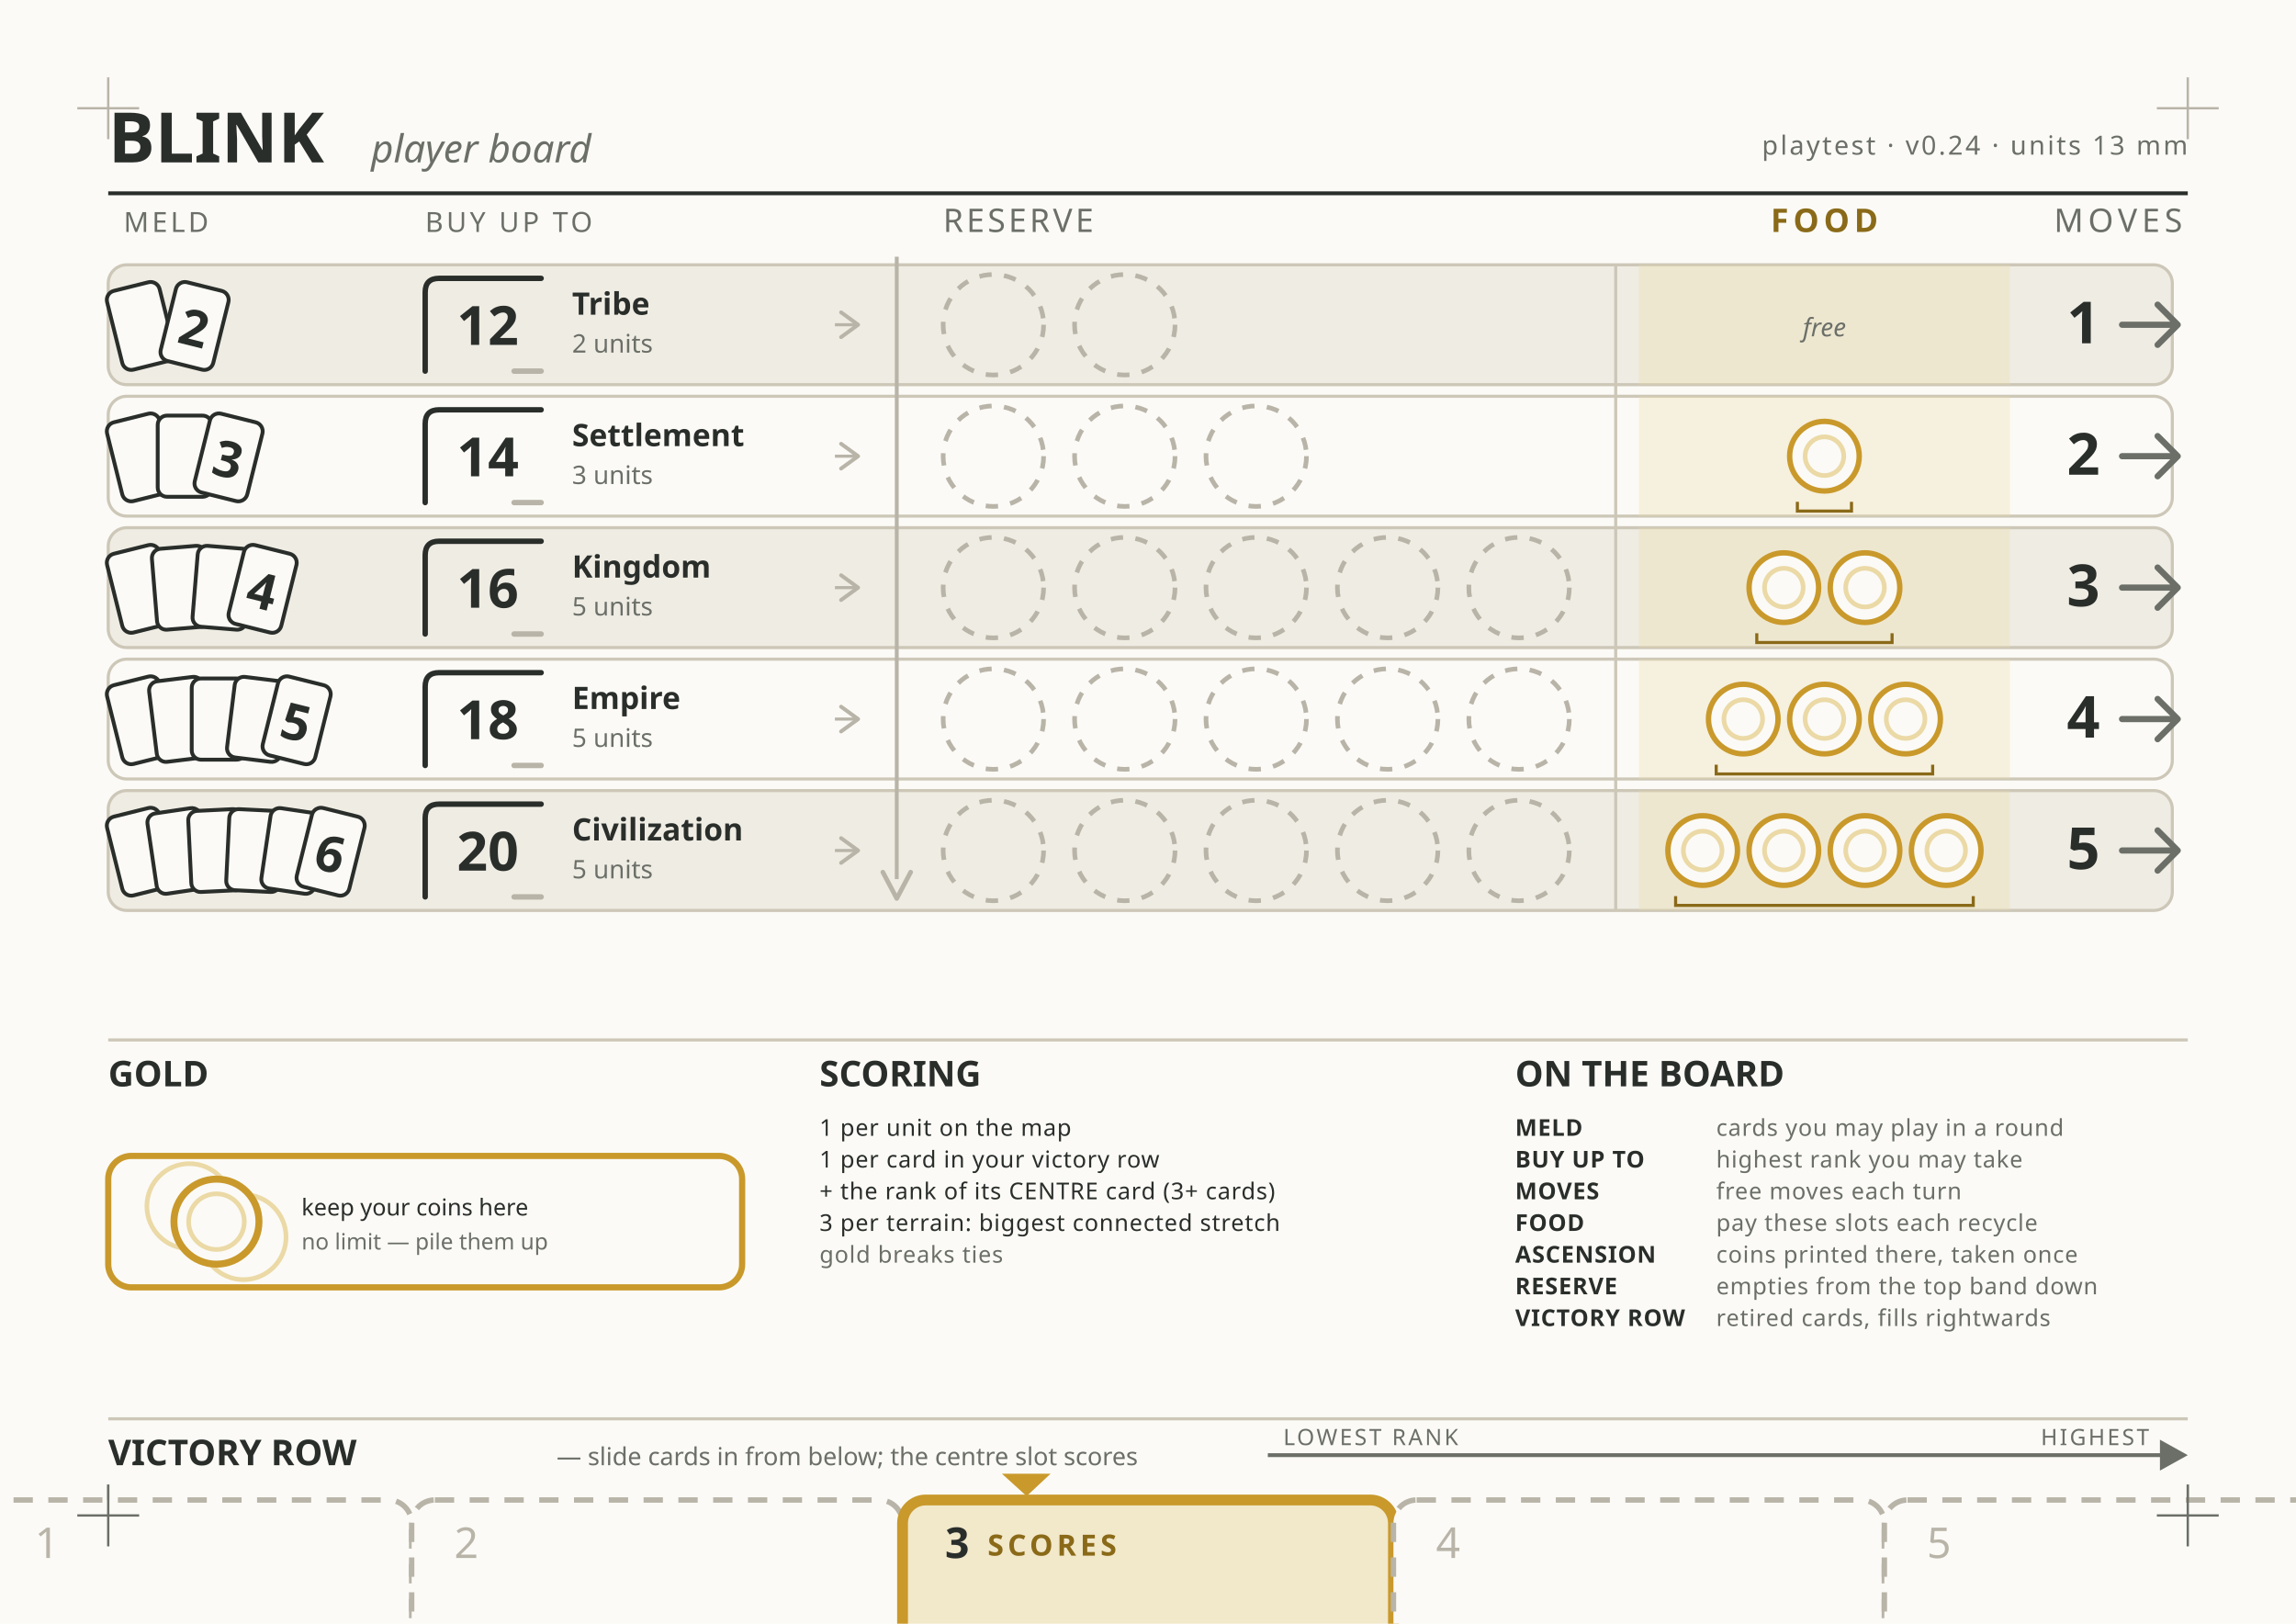
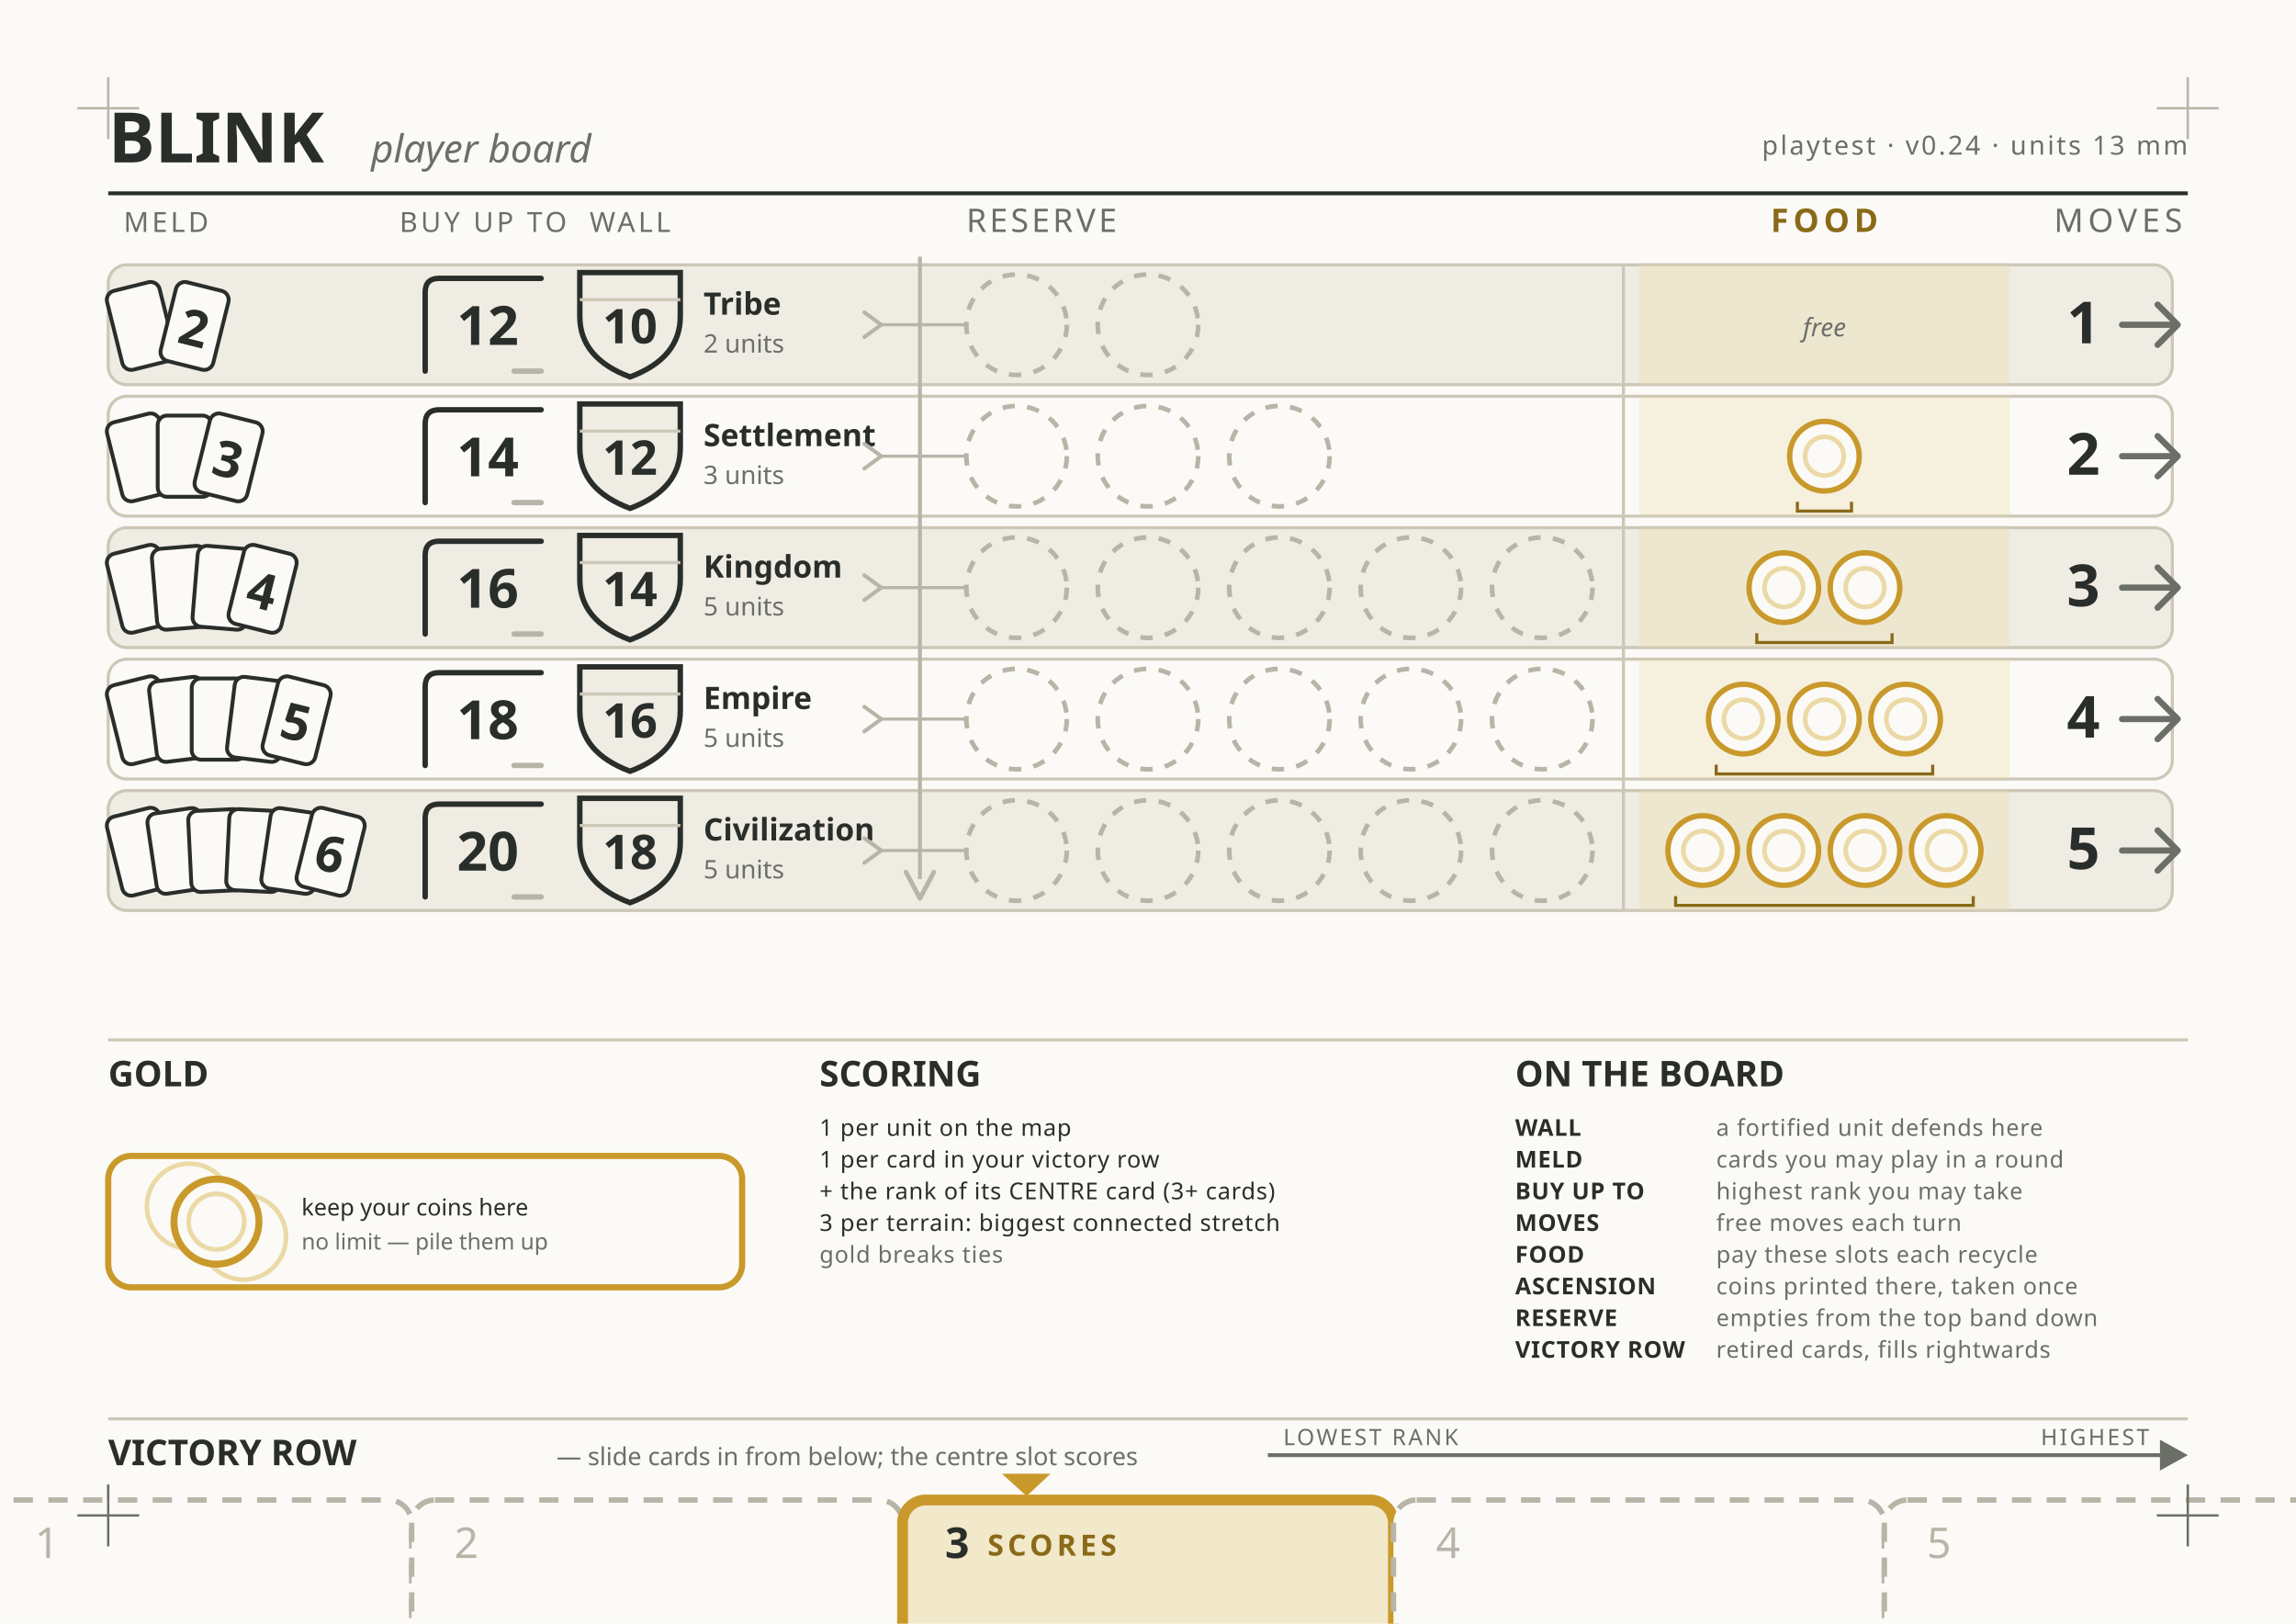
<svg xmlns="http://www.w3.org/2000/svg" width="297.0mm" height="210.0mm" viewBox="0 0 297.0 210.0">
  <rect x="0" y="0" width="297.0" height="210.0" fill="#FBFAF6" />
  <path d="M10.0 14.0 h8 M14.0 10.0 v8" stroke="#B9B4A8" stroke-width="0.3" />
  <path d="M279.0 14.0 h8 M283.0 10.0 v8" stroke="#B9B4A8" stroke-width="0.3" />
  <path d="M10.0 196.0 h8 M14.0 192.0 v8" stroke="#B9B4A8" stroke-width="0.3" />
  <path d="M279.0 196.0 h8 M283.0 192.0 v8" stroke="#B9B4A8" stroke-width="0.3" />
  <text x="14.00" y="21.00" font-family="IBM Plex Sans" font-size="9" fill="#2A2E2B" text-anchor="start" font-weight="600" letter-spacing="0" style="">BLINK</text>
  <text x="48.00" y="21.00" font-family="IBM Plex Sans" font-size="5" fill="#6B6F68" text-anchor="start" font-weight="400" letter-spacing="0" style="font-style:italic">player board</text>
  <text x="283.00" y="20.00" font-family="IBM Plex Mono" font-size="3.4" fill="#6B6F68" text-anchor="end" font-weight="400" letter-spacing="0.3" style="">playtest · v0.24 · units 13 mm</text>
  <line x1="14.0" y1="25.0" x2="283.0" y2="25.0" stroke="#2A2E2B" stroke-width="0.5" />
  <text x="16.00" y="30.00" font-family="IBM Plex Mono" font-size="3.6" fill="#6B6F68" text-anchor="start" font-weight="400" letter-spacing="0.4" style="">MELD</text>
-   <text x="55.00" y="30.00" font-family="IBM Plex Mono" font-size="3.6" fill="#6B6F68" text-anchor="start" font-weight="400" letter-spacing="0.4" style="">BUY UP TO</text>
-   <text x="122.00" y="30.00" font-family="IBM Plex Mono" font-size="4.2" fill="#6B6F68" text-anchor="start" font-weight="400" letter-spacing="0.4" style="">RESERVE</text>
+   <text x="62.50" y="30.00" font-family="IBM Plex Mono" font-size="3.6" fill="#6B6F68" text-anchor="middle" font-weight="400" letter-spacing="0.4" style="">BUY UP TO</text>
+   <text x="81.50" y="30.00" font-family="IBM Plex Mono" font-size="3.6" fill="#6B6F68" text-anchor="middle" font-weight="400" letter-spacing="0.4" style="">WALL</text>
+   <text x="125.00" y="30.00" font-family="IBM Plex Mono" font-size="4.2" fill="#6B6F68" text-anchor="start" font-weight="400" letter-spacing="0.4" style="">RESERVE</text>
  <text x="236.00" y="30.00" font-family="IBM Plex Mono" font-size="4.2" fill="#8A6A18" text-anchor="middle" font-weight="600" letter-spacing="0.6" style="">FOOD</text>
  <text x="274.00" y="30.00" font-family="IBM Plex Mono" font-size="4.2" fill="#6B6F68" text-anchor="middle" font-weight="400" letter-spacing="0.6" style="">MOVES</text>
  <rect x="14.0" y="34.25" width="267.0" height="15.5" rx="2.4" fill="#EFECE3" stroke="#CDC7B8" stroke-width="0.4" />
  <rect x="212.0" y="34.25" width="48.0" height="15.5" fill="#EBD9A6" fill-opacity="0.3" />
  <g transform="rotate(-14.0 19.50 47.25)">
    <rect x="16.00" y="36.75" width="7.0" height="10.5" rx="1.2" fill="#FBFAF6" stroke="#2A2E2B" stroke-width="0.5" />
  </g>
  <g transform="rotate(14.0 23.90 47.25)">
    <rect x="20.40" y="36.75" width="7.0" height="10.5" rx="1.2" fill="#FBFAF6" stroke="#2A2E2B" stroke-width="0.5" />
    <text x="23.90" y="44.60" font-family="IBM Plex Sans" font-size="6.5" fill="#2A2E2B" text-anchor="middle" font-weight="700" letter-spacing="0" style="">2</text>
  </g>
  <path d="M55.00 48.00 L55.00 37.80 Q55.00 36.00 56.80 36.00 L70.00 36.00" fill="none" stroke="#2A2E2B" stroke-width="0.7" stroke-linecap="round" />
  <path d="M70.00 48.00 l-3.5 0" fill="none" stroke="#B9B4A8" stroke-width="0.7" stroke-linecap="round" />
  <text x="63.10" y="44.60" font-family="IBM Plex Sans" font-size="7.0" fill="#2A2E2B" text-anchor="middle" font-weight="700" letter-spacing="0" style="">12</text>
-   <text x="74.00" y="40.70" font-family="IBM Plex Sans" font-size="4.0" fill="#2A2E2B" text-anchor="start" font-weight="600" letter-spacing="0" style="">Tribe</text>
-   <text x="74.00" y="45.60" font-family="IBM Plex Mono" font-size="3.3" fill="#6B6F68" text-anchor="start" font-weight="400" letter-spacing="0" style="">2 units</text>
-   <path d="M108.0 42.0 L111.0 42.0" fill="none" stroke="#B9B4A8" stroke-width="0.4" />
-   <path d="M108.8 40.4 l2.2 1.6 l-2.2 1.6" fill="none" stroke="#B9B4A8" stroke-width="0.5" stroke-linecap="round" stroke-linejoin="round" />
-   <circle cx="128.50" cy="42.00" r="6.50" fill="none" stroke="#B9B4A8" stroke-width="0.6" stroke-dasharray="1.6 1.6" />
-   <circle cx="145.50" cy="42.00" r="6.50" fill="none" stroke="#B9B4A8" stroke-width="0.6" stroke-dasharray="1.6 1.6" />
+   <path d="M75.00 35.25 h13.00 v5.67 q0 5.40 -6.50 7.83 q-6.50 -2.43 -6.50 -7.83 Z" fill="#EFECE3" stroke="#2A2E2B" stroke-width="0.7" />
+   <path d="M75.00 38.76 h13.00" stroke="#CDC7B8" stroke-width="0.4" fill="none" />
+   <text x="81.50" y="44.40" font-family="IBM Plex Sans" font-size="6.2" fill="#2A2E2B" text-anchor="middle" font-weight="600" letter-spacing="0" style="">10</text>
+   <text x="91.00" y="40.70" font-family="IBM Plex Sans" font-size="4.0" fill="#2A2E2B" text-anchor="start" font-weight="600" letter-spacing="0" style="">Tribe</text>
+   <text x="91.00" y="45.60" font-family="IBM Plex Mono" font-size="3.3" fill="#6B6F68" text-anchor="start" font-weight="400" letter-spacing="0" style="">2 units</text>
+   <path d="M125.0 42.0 L114.0 42.0" fill="none" stroke="#B9B4A8" stroke-width="0.4" />
+   <path d="M111.8 40.4 l2.2 1.6 l-2.2 1.6" fill="none" stroke="#B9B4A8" stroke-width="0.5" stroke-linecap="round" stroke-linejoin="round" />
+   <circle cx="131.50" cy="42.00" r="6.50" fill="none" stroke="#B9B4A8" stroke-width="0.6" stroke-dasharray="1.6 1.6" />
+   <circle cx="148.50" cy="42.00" r="6.50" fill="none" stroke="#B9B4A8" stroke-width="0.6" stroke-dasharray="1.6 1.6" />
  <text x="236.00" y="43.50" font-family="IBM Plex Mono" font-size="3.3" fill="#6B6F68" text-anchor="middle" font-weight="400" letter-spacing="0" style="font-style:italic">free</text>
  <text x="269.50" y="44.40" font-family="IBM Plex Sans" font-size="7.5" fill="#2A2E2B" text-anchor="middle" font-weight="600" letter-spacing="0" style="">1</text>
  <path d="M274.5 42.0 l7 0 M279.1 39.4 l2.6 2.6 l-2.6 2.6" fill="none" stroke="#6B6F68" stroke-width="0.8" stroke-linecap="round" stroke-linejoin="round" />
  <rect x="14.0" y="51.25" width="267.0" height="15.5" rx="2.4" fill="#FBFAF6" stroke="#CDC7B8" stroke-width="0.4" />
  <rect x="212.0" y="51.25" width="48.0" height="15.5" fill="#EBD9A6" fill-opacity="0.3" />
  <g transform="rotate(-14.0 19.50 64.25)">
    <rect x="16.00" y="53.75" width="7.0" height="10.5" rx="1.2" fill="#FBFAF6" stroke="#2A2E2B" stroke-width="0.5" />
  </g>
  <g transform="rotate(0.0 23.90 64.25)">
    <rect x="20.40" y="53.75" width="7.0" height="10.5" rx="1.2" fill="#FBFAF6" stroke="#2A2E2B" stroke-width="0.5" />
  </g>
  <g transform="rotate(14.0 28.30 64.25)">
    <rect x="24.80" y="53.75" width="7.0" height="10.5" rx="1.2" fill="#FBFAF6" stroke="#2A2E2B" stroke-width="0.5" />
    <text x="28.30" y="61.60" font-family="IBM Plex Sans" font-size="6.5" fill="#2A2E2B" text-anchor="middle" font-weight="700" letter-spacing="0" style="">3</text>
  </g>
  <path d="M55.00 65.00 L55.00 54.80 Q55.00 53.00 56.80 53.00 L70.00 53.00" fill="none" stroke="#2A2E2B" stroke-width="0.7" stroke-linecap="round" />
  <path d="M70.00 65.00 l-3.5 0" fill="none" stroke="#B9B4A8" stroke-width="0.7" stroke-linecap="round" />
  <text x="63.10" y="61.60" font-family="IBM Plex Sans" font-size="7.0" fill="#2A2E2B" text-anchor="middle" font-weight="700" letter-spacing="0" style="">14</text>
-   <text x="74.00" y="57.70" font-family="IBM Plex Sans" font-size="4.0" fill="#2A2E2B" text-anchor="start" font-weight="600" letter-spacing="0" style="">Settlement</text>
-   <text x="74.00" y="62.60" font-family="IBM Plex Mono" font-size="3.3" fill="#6B6F68" text-anchor="start" font-weight="400" letter-spacing="0" style="">3 units</text>
-   <path d="M108.0 59.0 L111.0 59.0" fill="none" stroke="#B9B4A8" stroke-width="0.4" />
-   <path d="M108.8 57.4 l2.2 1.6 l-2.2 1.6" fill="none" stroke="#B9B4A8" stroke-width="0.5" stroke-linecap="round" stroke-linejoin="round" />
-   <circle cx="128.50" cy="59.00" r="6.50" fill="none" stroke="#B9B4A8" stroke-width="0.6" stroke-dasharray="1.6 1.6" />
-   <circle cx="145.50" cy="59.00" r="6.50" fill="none" stroke="#B9B4A8" stroke-width="0.6" stroke-dasharray="1.6 1.6" />
-   <circle cx="162.50" cy="59.00" r="6.50" fill="none" stroke="#B9B4A8" stroke-width="0.6" stroke-dasharray="1.6 1.6" />
+   <path d="M75.00 52.25 h13.00 v5.67 q0 5.40 -6.50 7.83 q-6.50 -2.43 -6.50 -7.83 Z" fill="#EFECE3" stroke="#2A2E2B" stroke-width="0.7" />
+   <path d="M75.00 55.76 h13.00" stroke="#CDC7B8" stroke-width="0.4" fill="none" />
+   <text x="81.50" y="61.40" font-family="IBM Plex Sans" font-size="6.2" fill="#2A2E2B" text-anchor="middle" font-weight="600" letter-spacing="0" style="">12</text>
+   <text x="91.00" y="57.70" font-family="IBM Plex Sans" font-size="4.0" fill="#2A2E2B" text-anchor="start" font-weight="600" letter-spacing="0" style="">Settlement</text>
+   <text x="91.00" y="62.60" font-family="IBM Plex Mono" font-size="3.3" fill="#6B6F68" text-anchor="start" font-weight="400" letter-spacing="0" style="">3 units</text>
+   <path d="M125.0 59.0 L114.0 59.0" fill="none" stroke="#B9B4A8" stroke-width="0.4" />
+   <path d="M111.8 57.4 l2.2 1.6 l-2.2 1.6" fill="none" stroke="#B9B4A8" stroke-width="0.5" stroke-linecap="round" stroke-linejoin="round" />
+   <circle cx="131.50" cy="59.00" r="6.50" fill="none" stroke="#B9B4A8" stroke-width="0.6" stroke-dasharray="1.6 1.6" />
+   <circle cx="148.50" cy="59.00" r="6.50" fill="none" stroke="#B9B4A8" stroke-width="0.6" stroke-dasharray="1.6 1.6" />
+   <circle cx="165.50" cy="59.00" r="6.50" fill="none" stroke="#B9B4A8" stroke-width="0.6" stroke-dasharray="1.6 1.6" />
  <circle cx="236.00" cy="59.00" r="4.50" fill="#FBFAF6" stroke="#C9992B" stroke-width="0.7" />
  <circle cx="236.00" cy="59.00" r="2.50" fill="none" stroke="#EBD9A6" stroke-width="0.6" />
  <path d="M232.50 64.90 l0 1.2 L239.50 66.10 l0 -1.2" fill="none" stroke="#8A6A18" stroke-width="0.4" />
  <text x="269.50" y="61.40" font-family="IBM Plex Sans" font-size="7.5" fill="#2A2E2B" text-anchor="middle" font-weight="600" letter-spacing="0" style="">2</text>
  <path d="M274.5 59.0 l7 0 M279.1 56.4 l2.6 2.6 l-2.6 2.6" fill="none" stroke="#6B6F68" stroke-width="0.8" stroke-linecap="round" stroke-linejoin="round" />
  <rect x="14.0" y="68.25" width="267.0" height="15.5" rx="2.4" fill="#EFECE3" stroke="#CDC7B8" stroke-width="0.4" />
  <rect x="212.0" y="68.25" width="48.0" height="15.5" fill="#EBD9A6" fill-opacity="0.3" />
  <g transform="rotate(-14.0 19.50 81.25)">
    <rect x="16.00" y="70.75" width="7.0" height="10.5" rx="1.2" fill="#FBFAF6" stroke="#2A2E2B" stroke-width="0.5" />
  </g>
  <g transform="rotate(-4.7 23.90 81.25)">
    <rect x="20.40" y="70.75" width="7.0" height="10.5" rx="1.2" fill="#FBFAF6" stroke="#2A2E2B" stroke-width="0.5" />
  </g>
  <g transform="rotate(4.7 28.30 81.25)">
    <rect x="24.80" y="70.75" width="7.0" height="10.5" rx="1.2" fill="#FBFAF6" stroke="#2A2E2B" stroke-width="0.5" />
  </g>
  <g transform="rotate(14.0 32.70 81.25)">
    <rect x="29.20" y="70.75" width="7.0" height="10.5" rx="1.2" fill="#FBFAF6" stroke="#2A2E2B" stroke-width="0.5" />
    <text x="32.70" y="78.60" font-family="IBM Plex Sans" font-size="6.5" fill="#2A2E2B" text-anchor="middle" font-weight="700" letter-spacing="0" style="">4</text>
  </g>
  <path d="M55.00 82.00 L55.00 71.80 Q55.00 70.00 56.80 70.00 L70.00 70.00" fill="none" stroke="#2A2E2B" stroke-width="0.7" stroke-linecap="round" />
  <path d="M70.00 82.00 l-3.5 0" fill="none" stroke="#B9B4A8" stroke-width="0.7" stroke-linecap="round" />
  <text x="63.10" y="78.60" font-family="IBM Plex Sans" font-size="7.0" fill="#2A2E2B" text-anchor="middle" font-weight="700" letter-spacing="0" style="">16</text>
-   <text x="74.00" y="74.70" font-family="IBM Plex Sans" font-size="4.0" fill="#2A2E2B" text-anchor="start" font-weight="600" letter-spacing="0" style="">Kingdom</text>
-   <text x="74.00" y="79.60" font-family="IBM Plex Mono" font-size="3.3" fill="#6B6F68" text-anchor="start" font-weight="400" letter-spacing="0" style="">5 units</text>
-   <path d="M108.0 76.0 L111.0 76.0" fill="none" stroke="#B9B4A8" stroke-width="0.4" />
-   <path d="M108.8 74.4 l2.2 1.6 l-2.2 1.6" fill="none" stroke="#B9B4A8" stroke-width="0.5" stroke-linecap="round" stroke-linejoin="round" />
-   <circle cx="128.50" cy="76.00" r="6.50" fill="none" stroke="#B9B4A8" stroke-width="0.6" stroke-dasharray="1.6 1.6" />
-   <circle cx="145.50" cy="76.00" r="6.50" fill="none" stroke="#B9B4A8" stroke-width="0.6" stroke-dasharray="1.6 1.6" />
-   <circle cx="162.50" cy="76.00" r="6.50" fill="none" stroke="#B9B4A8" stroke-width="0.6" stroke-dasharray="1.6 1.6" />
-   <circle cx="179.50" cy="76.00" r="6.50" fill="none" stroke="#B9B4A8" stroke-width="0.6" stroke-dasharray="1.6 1.6" />
-   <circle cx="196.50" cy="76.00" r="6.50" fill="none" stroke="#B9B4A8" stroke-width="0.6" stroke-dasharray="1.6 1.6" />
+   <path d="M75.00 69.25 h13.00 v5.67 q0 5.40 -6.50 7.83 q-6.50 -2.43 -6.50 -7.83 Z" fill="#EFECE3" stroke="#2A2E2B" stroke-width="0.7" />
+   <path d="M75.00 72.76 h13.00" stroke="#CDC7B8" stroke-width="0.4" fill="none" />
+   <text x="81.50" y="78.40" font-family="IBM Plex Sans" font-size="6.2" fill="#2A2E2B" text-anchor="middle" font-weight="600" letter-spacing="0" style="">14</text>
+   <text x="91.00" y="74.70" font-family="IBM Plex Sans" font-size="4.0" fill="#2A2E2B" text-anchor="start" font-weight="600" letter-spacing="0" style="">Kingdom</text>
+   <text x="91.00" y="79.60" font-family="IBM Plex Mono" font-size="3.3" fill="#6B6F68" text-anchor="start" font-weight="400" letter-spacing="0" style="">5 units</text>
+   <path d="M125.0 76.0 L114.0 76.0" fill="none" stroke="#B9B4A8" stroke-width="0.4" />
+   <path d="M111.8 74.4 l2.2 1.6 l-2.2 1.6" fill="none" stroke="#B9B4A8" stroke-width="0.5" stroke-linecap="round" stroke-linejoin="round" />
+   <circle cx="131.50" cy="76.00" r="6.50" fill="none" stroke="#B9B4A8" stroke-width="0.6" stroke-dasharray="1.6 1.6" />
+   <circle cx="148.50" cy="76.00" r="6.50" fill="none" stroke="#B9B4A8" stroke-width="0.6" stroke-dasharray="1.6 1.6" />
+   <circle cx="165.50" cy="76.00" r="6.50" fill="none" stroke="#B9B4A8" stroke-width="0.6" stroke-dasharray="1.6 1.6" />
+   <circle cx="182.50" cy="76.00" r="6.50" fill="none" stroke="#B9B4A8" stroke-width="0.6" stroke-dasharray="1.6 1.6" />
+   <circle cx="199.50" cy="76.00" r="6.50" fill="none" stroke="#B9B4A8" stroke-width="0.6" stroke-dasharray="1.6 1.6" />
  <circle cx="230.75" cy="76.00" r="4.50" fill="#FBFAF6" stroke="#C9992B" stroke-width="0.7" />
  <circle cx="230.75" cy="76.00" r="2.50" fill="none" stroke="#EBD9A6" stroke-width="0.6" />
  <circle cx="241.25" cy="76.00" r="4.50" fill="#FBFAF6" stroke="#C9992B" stroke-width="0.7" />
  <circle cx="241.25" cy="76.00" r="2.50" fill="none" stroke="#EBD9A6" stroke-width="0.6" />
  <path d="M227.25 81.90 l0 1.2 L244.75 83.10 l0 -1.2" fill="none" stroke="#8A6A18" stroke-width="0.4" />
  <text x="269.50" y="78.40" font-family="IBM Plex Sans" font-size="7.5" fill="#2A2E2B" text-anchor="middle" font-weight="600" letter-spacing="0" style="">3</text>
  <path d="M274.5 76.0 l7 0 M279.1 73.4 l2.6 2.6 l-2.6 2.6" fill="none" stroke="#6B6F68" stroke-width="0.8" stroke-linecap="round" stroke-linejoin="round" />
  <rect x="14.0" y="85.25" width="267.0" height="15.5" rx="2.4" fill="#FBFAF6" stroke="#CDC7B8" stroke-width="0.4" />
  <rect x="212.0" y="85.25" width="48.0" height="15.5" fill="#EBD9A6" fill-opacity="0.3" />
  <g transform="rotate(-14.0 19.50 98.25)">
    <rect x="16.00" y="87.75" width="7.0" height="10.5" rx="1.2" fill="#FBFAF6" stroke="#2A2E2B" stroke-width="0.5" />
  </g>
  <g transform="rotate(-7.0 23.90 98.25)">
    <rect x="20.40" y="87.75" width="7.0" height="10.5" rx="1.2" fill="#FBFAF6" stroke="#2A2E2B" stroke-width="0.5" />
  </g>
  <g transform="rotate(0.0 28.30 98.25)">
    <rect x="24.80" y="87.75" width="7.0" height="10.5" rx="1.2" fill="#FBFAF6" stroke="#2A2E2B" stroke-width="0.5" />
  </g>
  <g transform="rotate(7.0 32.70 98.25)">
    <rect x="29.20" y="87.75" width="7.0" height="10.5" rx="1.2" fill="#FBFAF6" stroke="#2A2E2B" stroke-width="0.5" />
  </g>
  <g transform="rotate(14.0 37.10 98.25)">
    <rect x="33.60" y="87.75" width="7.0" height="10.5" rx="1.2" fill="#FBFAF6" stroke="#2A2E2B" stroke-width="0.5" />
    <text x="37.10" y="95.60" font-family="IBM Plex Sans" font-size="6.5" fill="#2A2E2B" text-anchor="middle" font-weight="700" letter-spacing="0" style="">5</text>
  </g>
  <path d="M55.00 99.00 L55.00 88.80 Q55.00 87.00 56.80 87.00 L70.00 87.00" fill="none" stroke="#2A2E2B" stroke-width="0.7" stroke-linecap="round" />
  <path d="M70.00 99.00 l-3.5 0" fill="none" stroke="#B9B4A8" stroke-width="0.7" stroke-linecap="round" />
  <text x="63.10" y="95.60" font-family="IBM Plex Sans" font-size="7.0" fill="#2A2E2B" text-anchor="middle" font-weight="700" letter-spacing="0" style="">18</text>
-   <text x="74.00" y="91.70" font-family="IBM Plex Sans" font-size="4.0" fill="#2A2E2B" text-anchor="start" font-weight="600" letter-spacing="0" style="">Empire</text>
-   <text x="74.00" y="96.60" font-family="IBM Plex Mono" font-size="3.3" fill="#6B6F68" text-anchor="start" font-weight="400" letter-spacing="0" style="">5 units</text>
-   <path d="M108.0 93.0 L111.0 93.0" fill="none" stroke="#B9B4A8" stroke-width="0.4" />
-   <path d="M108.8 91.4 l2.2 1.6 l-2.2 1.6" fill="none" stroke="#B9B4A8" stroke-width="0.5" stroke-linecap="round" stroke-linejoin="round" />
-   <circle cx="128.50" cy="93.00" r="6.50" fill="none" stroke="#B9B4A8" stroke-width="0.6" stroke-dasharray="1.6 1.6" />
-   <circle cx="145.50" cy="93.00" r="6.50" fill="none" stroke="#B9B4A8" stroke-width="0.6" stroke-dasharray="1.6 1.6" />
-   <circle cx="162.50" cy="93.00" r="6.50" fill="none" stroke="#B9B4A8" stroke-width="0.6" stroke-dasharray="1.6 1.6" />
-   <circle cx="179.50" cy="93.00" r="6.50" fill="none" stroke="#B9B4A8" stroke-width="0.6" stroke-dasharray="1.6 1.6" />
-   <circle cx="196.50" cy="93.00" r="6.50" fill="none" stroke="#B9B4A8" stroke-width="0.6" stroke-dasharray="1.6 1.6" />
+   <path d="M75.00 86.25 h13.00 v5.67 q0 5.40 -6.50 7.83 q-6.50 -2.43 -6.50 -7.83 Z" fill="#EFECE3" stroke="#2A2E2B" stroke-width="0.7" />
+   <path d="M75.00 89.76 h13.00" stroke="#CDC7B8" stroke-width="0.4" fill="none" />
+   <text x="81.50" y="95.40" font-family="IBM Plex Sans" font-size="6.2" fill="#2A2E2B" text-anchor="middle" font-weight="600" letter-spacing="0" style="">16</text>
+   <text x="91.00" y="91.70" font-family="IBM Plex Sans" font-size="4.0" fill="#2A2E2B" text-anchor="start" font-weight="600" letter-spacing="0" style="">Empire</text>
+   <text x="91.00" y="96.60" font-family="IBM Plex Mono" font-size="3.3" fill="#6B6F68" text-anchor="start" font-weight="400" letter-spacing="0" style="">5 units</text>
+   <path d="M125.0 93.0 L114.0 93.0" fill="none" stroke="#B9B4A8" stroke-width="0.4" />
+   <path d="M111.8 91.4 l2.2 1.6 l-2.2 1.6" fill="none" stroke="#B9B4A8" stroke-width="0.5" stroke-linecap="round" stroke-linejoin="round" />
+   <circle cx="131.50" cy="93.00" r="6.50" fill="none" stroke="#B9B4A8" stroke-width="0.6" stroke-dasharray="1.6 1.6" />
+   <circle cx="148.50" cy="93.00" r="6.50" fill="none" stroke="#B9B4A8" stroke-width="0.6" stroke-dasharray="1.6 1.6" />
+   <circle cx="165.50" cy="93.00" r="6.50" fill="none" stroke="#B9B4A8" stroke-width="0.6" stroke-dasharray="1.6 1.6" />
+   <circle cx="182.50" cy="93.00" r="6.50" fill="none" stroke="#B9B4A8" stroke-width="0.6" stroke-dasharray="1.6 1.6" />
+   <circle cx="199.50" cy="93.00" r="6.50" fill="none" stroke="#B9B4A8" stroke-width="0.6" stroke-dasharray="1.6 1.6" />
  <circle cx="225.50" cy="93.00" r="4.50" fill="#FBFAF6" stroke="#C9992B" stroke-width="0.7" />
  <circle cx="225.50" cy="93.00" r="2.50" fill="none" stroke="#EBD9A6" stroke-width="0.6" />
  <circle cx="236.00" cy="93.00" r="4.50" fill="#FBFAF6" stroke="#C9992B" stroke-width="0.7" />
  <circle cx="236.00" cy="93.00" r="2.50" fill="none" stroke="#EBD9A6" stroke-width="0.6" />
  <circle cx="246.50" cy="93.00" r="4.50" fill="#FBFAF6" stroke="#C9992B" stroke-width="0.7" />
  <circle cx="246.50" cy="93.00" r="2.50" fill="none" stroke="#EBD9A6" stroke-width="0.6" />
  <path d="M222.00 98.90 l0 1.2 L250.00 100.10 l0 -1.2" fill="none" stroke="#8A6A18" stroke-width="0.4" />
  <text x="269.50" y="95.40" font-family="IBM Plex Sans" font-size="7.5" fill="#2A2E2B" text-anchor="middle" font-weight="600" letter-spacing="0" style="">4</text>
  <path d="M274.5 93.0 l7 0 M279.1 90.4 l2.6 2.6 l-2.6 2.6" fill="none" stroke="#6B6F68" stroke-width="0.8" stroke-linecap="round" stroke-linejoin="round" />
  <rect x="14.0" y="102.25" width="267.0" height="15.5" rx="2.4" fill="#EFECE3" stroke="#CDC7B8" stroke-width="0.4" />
  <rect x="212.0" y="102.25" width="48.0" height="15.5" fill="#EBD9A6" fill-opacity="0.3" />
  <g transform="rotate(-14.0 19.50 115.25)">
    <rect x="16.00" y="104.75" width="7.0" height="10.5" rx="1.2" fill="#FBFAF6" stroke="#2A2E2B" stroke-width="0.5" />
  </g>
  <g transform="rotate(-8.4 23.90 115.25)">
    <rect x="20.40" y="104.75" width="7.0" height="10.5" rx="1.2" fill="#FBFAF6" stroke="#2A2E2B" stroke-width="0.5" />
  </g>
  <g transform="rotate(-2.8 28.30 115.25)">
    <rect x="24.80" y="104.75" width="7.0" height="10.5" rx="1.2" fill="#FBFAF6" stroke="#2A2E2B" stroke-width="0.5" />
  </g>
  <g transform="rotate(2.8 32.70 115.25)">
    <rect x="29.20" y="104.75" width="7.0" height="10.5" rx="1.2" fill="#FBFAF6" stroke="#2A2E2B" stroke-width="0.5" />
  </g>
  <g transform="rotate(8.4 37.10 115.25)">
    <rect x="33.60" y="104.75" width="7.0" height="10.5" rx="1.2" fill="#FBFAF6" stroke="#2A2E2B" stroke-width="0.5" />
  </g>
  <g transform="rotate(14.0 41.50 115.25)">
    <rect x="38.00" y="104.75" width="7.0" height="10.5" rx="1.2" fill="#FBFAF6" stroke="#2A2E2B" stroke-width="0.5" />
    <text x="41.50" y="112.60" font-family="IBM Plex Sans" font-size="6.5" fill="#2A2E2B" text-anchor="middle" font-weight="700" letter-spacing="0" style="">6</text>
  </g>
  <path d="M55.00 116.00 L55.00 105.80 Q55.00 104.00 56.80 104.00 L70.00 104.00" fill="none" stroke="#2A2E2B" stroke-width="0.7" stroke-linecap="round" />
  <path d="M70.00 116.00 l-3.5 0" fill="none" stroke="#B9B4A8" stroke-width="0.7" stroke-linecap="round" />
  <text x="63.10" y="112.60" font-family="IBM Plex Sans" font-size="7.0" fill="#2A2E2B" text-anchor="middle" font-weight="700" letter-spacing="0" style="">20</text>
-   <text x="74.00" y="108.70" font-family="IBM Plex Sans" font-size="4.0" fill="#2A2E2B" text-anchor="start" font-weight="600" letter-spacing="0" style="">Civilization</text>
-   <text x="74.00" y="113.60" font-family="IBM Plex Mono" font-size="3.3" fill="#6B6F68" text-anchor="start" font-weight="400" letter-spacing="0" style="">5 units</text>
-   <path d="M108.0 110.0 L111.0 110.0" fill="none" stroke="#B9B4A8" stroke-width="0.4" />
-   <path d="M108.8 108.4 l2.2 1.6 l-2.2 1.6" fill="none" stroke="#B9B4A8" stroke-width="0.5" stroke-linecap="round" stroke-linejoin="round" />
-   <circle cx="128.50" cy="110.00" r="6.50" fill="none" stroke="#B9B4A8" stroke-width="0.6" stroke-dasharray="1.6 1.6" />
-   <circle cx="145.50" cy="110.00" r="6.50" fill="none" stroke="#B9B4A8" stroke-width="0.6" stroke-dasharray="1.6 1.6" />
-   <circle cx="162.50" cy="110.00" r="6.50" fill="none" stroke="#B9B4A8" stroke-width="0.6" stroke-dasharray="1.6 1.6" />
-   <circle cx="179.50" cy="110.00" r="6.50" fill="none" stroke="#B9B4A8" stroke-width="0.6" stroke-dasharray="1.6 1.6" />
-   <circle cx="196.50" cy="110.00" r="6.50" fill="none" stroke="#B9B4A8" stroke-width="0.6" stroke-dasharray="1.6 1.6" />
+   <path d="M75.00 103.25 h13.00 v5.67 q0 5.40 -6.50 7.83 q-6.50 -2.43 -6.50 -7.83 Z" fill="#EFECE3" stroke="#2A2E2B" stroke-width="0.7" />
+   <path d="M75.00 106.76 h13.00" stroke="#CDC7B8" stroke-width="0.4" fill="none" />
+   <text x="81.50" y="112.40" font-family="IBM Plex Sans" font-size="6.2" fill="#2A2E2B" text-anchor="middle" font-weight="600" letter-spacing="0" style="">18</text>
+   <text x="91.00" y="108.70" font-family="IBM Plex Sans" font-size="4.0" fill="#2A2E2B" text-anchor="start" font-weight="600" letter-spacing="0" style="">Civilization</text>
+   <text x="91.00" y="113.60" font-family="IBM Plex Mono" font-size="3.3" fill="#6B6F68" text-anchor="start" font-weight="400" letter-spacing="0" style="">5 units</text>
+   <path d="M125.0 110.0 L114.0 110.0" fill="none" stroke="#B9B4A8" stroke-width="0.4" />
+   <path d="M111.8 108.4 l2.2 1.6 l-2.2 1.6" fill="none" stroke="#B9B4A8" stroke-width="0.5" stroke-linecap="round" stroke-linejoin="round" />
+   <circle cx="131.50" cy="110.00" r="6.50" fill="none" stroke="#B9B4A8" stroke-width="0.6" stroke-dasharray="1.6 1.6" />
+   <circle cx="148.50" cy="110.00" r="6.50" fill="none" stroke="#B9B4A8" stroke-width="0.6" stroke-dasharray="1.6 1.6" />
+   <circle cx="165.50" cy="110.00" r="6.50" fill="none" stroke="#B9B4A8" stroke-width="0.6" stroke-dasharray="1.6 1.6" />
+   <circle cx="182.50" cy="110.00" r="6.50" fill="none" stroke="#B9B4A8" stroke-width="0.6" stroke-dasharray="1.6 1.6" />
+   <circle cx="199.50" cy="110.00" r="6.50" fill="none" stroke="#B9B4A8" stroke-width="0.6" stroke-dasharray="1.6 1.6" />
  <circle cx="220.25" cy="110.00" r="4.50" fill="#FBFAF6" stroke="#C9992B" stroke-width="0.7" />
  <circle cx="220.25" cy="110.00" r="2.50" fill="none" stroke="#EBD9A6" stroke-width="0.6" />
  <circle cx="230.75" cy="110.00" r="4.50" fill="#FBFAF6" stroke="#C9992B" stroke-width="0.7" />
  <circle cx="230.75" cy="110.00" r="2.50" fill="none" stroke="#EBD9A6" stroke-width="0.6" />
  <circle cx="241.25" cy="110.00" r="4.50" fill="#FBFAF6" stroke="#C9992B" stroke-width="0.7" />
  <circle cx="241.25" cy="110.00" r="2.50" fill="none" stroke="#EBD9A6" stroke-width="0.6" />
  <circle cx="251.75" cy="110.00" r="4.50" fill="#FBFAF6" stroke="#C9992B" stroke-width="0.7" />
  <circle cx="251.75" cy="110.00" r="2.50" fill="none" stroke="#EBD9A6" stroke-width="0.6" />
  <path d="M216.75 115.90 l0 1.2 L255.25 117.10 l0 -1.2" fill="none" stroke="#8A6A18" stroke-width="0.4" />
  <text x="269.50" y="112.40" font-family="IBM Plex Sans" font-size="7.5" fill="#2A2E2B" text-anchor="middle" font-weight="600" letter-spacing="0" style="">5</text>
  <path d="M274.5 110.0 l7 0 M279.1 107.4 l2.6 2.6 l-2.6 2.6" fill="none" stroke="#6B6F68" stroke-width="0.8" stroke-linecap="round" stroke-linejoin="round" />
-   <path d="M116.0 33.2 L116.0 113.7" fill="none" stroke="#B9B4A8" stroke-width="0.5" />
-   <path d="M114.2 112.8 L116.0 116.2 L117.8 112.8" fill="none" stroke="#B9B4A8" stroke-width="0.6" stroke-linecap="round" stroke-linejoin="round" />
-   <line x1="209.0" y1="34.25" x2="209.0" y2="117.75" stroke="#CDC7B8" stroke-width="0.4" />
+   <path d="M119.0 33.2 L119.0 113.7" fill="none" stroke="#B9B4A8" stroke-width="0.5" />
+   <path d="M117.2 112.8 L119.0 116.2 L120.8 112.8" fill="none" stroke="#B9B4A8" stroke-width="0.6" stroke-linecap="round" stroke-linejoin="round" />
+   <line x1="210.0" y1="34.25" x2="210.0" y2="117.75" stroke="#CDC7B8" stroke-width="0.4" />
  <line x1="14.0" y1="134.5" x2="283.0" y2="134.5" stroke="#CDC7B8" stroke-width="0.4" />
  <text x="14.00" y="140.50" font-family="IBM Plex Sans" font-size="4.6" fill="#2A2E2B" text-anchor="start" font-weight="600" letter-spacing="0" style="">GOLD</text>
  <rect x="14.0" y="149.5" width="82" height="17" rx="3" fill="#FBFAF6" stroke="#C9992B" stroke-width="0.8" />
  <circle cx="24.50" cy="156.00" r="5.5" fill="#FBFAF6" stroke="#EBD9A6" stroke-width="0.6" />
  <circle cx="31.50" cy="160.00" r="5.5" fill="#FBFAF6" stroke="#EBD9A6" stroke-width="0.6" />
  <circle cx="28.00" cy="158.00" r="5.5" fill="#FBFAF6" stroke="#C9992B" stroke-width="0.9" />
  <circle cx="28.00" cy="158.00" r="3.6" fill="none" stroke="#EBD9A6" stroke-width="0.6" />
  <text x="39.00" y="157.20" font-family="IBM Plex Mono" font-size="3.0" fill="#2A2E2B" text-anchor="start" font-weight="400" letter-spacing="0" style="">keep your coins here</text>
  <text x="39.00" y="161.60" font-family="IBM Plex Mono" font-size="2.9" fill="#6B6F68" text-anchor="start" font-weight="400" letter-spacing="0" style="">no limit — pile them up</text>
  <text x="106.00" y="140.50" font-family="IBM Plex Sans" font-size="4.6" fill="#2A2E2B" text-anchor="start" font-weight="600" letter-spacing="0" style="">SCORING</text>
  <text x="106.00" y="146.90" font-family="IBM Plex Mono" font-size="3.0" fill="#2A2E2B" text-anchor="start" font-weight="400" letter-spacing="0.1" style="">1  per unit on the map</text>
  <text x="106.00" y="151.00" font-family="IBM Plex Mono" font-size="3.0" fill="#2A2E2B" text-anchor="start" font-weight="400" letter-spacing="0.1" style="">1  per card in your victory row</text>
  <text x="106.00" y="155.10" font-family="IBM Plex Mono" font-size="3.0" fill="#2A2E2B" text-anchor="start" font-weight="400" letter-spacing="0.1" style="">+  the rank of its CENTRE card (3+ cards)</text>
  <text x="106.00" y="159.20" font-family="IBM Plex Mono" font-size="3.0" fill="#2A2E2B" text-anchor="start" font-weight="400" letter-spacing="0.1" style="">3  per terrain: biggest connected stretch</text>
  <text x="106.00" y="163.30" font-family="IBM Plex Mono" font-size="3.0" fill="#6B6F68" text-anchor="start" font-weight="400" letter-spacing="0.1" style="">gold breaks ties</text>
  <text x="196.00" y="140.50" font-family="IBM Plex Sans" font-size="4.6" fill="#2A2E2B" text-anchor="start" font-weight="600" letter-spacing="0" style="">ON THE BOARD</text>
-   <text x="196.00" y="146.90" font-family="IBM Plex Mono" font-size="3.0" fill="#2A2E2B" text-anchor="start" font-weight="600" letter-spacing="0.1" style="">MELD</text>
-   <text x="222.00" y="146.90" font-family="IBM Plex Mono" font-size="3.0" fill="#6B6F68" text-anchor="start" font-weight="400" letter-spacing="0.1" style="">cards you may play in a round</text>
-   <text x="196.00" y="151.00" font-family="IBM Plex Mono" font-size="3.0" fill="#2A2E2B" text-anchor="start" font-weight="600" letter-spacing="0.1" style="">BUY UP TO</text>
-   <text x="222.00" y="151.00" font-family="IBM Plex Mono" font-size="3.0" fill="#6B6F68" text-anchor="start" font-weight="400" letter-spacing="0.1" style="">highest rank you may take</text>
-   <text x="196.00" y="155.10" font-family="IBM Plex Mono" font-size="3.0" fill="#2A2E2B" text-anchor="start" font-weight="600" letter-spacing="0.1" style="">MOVES</text>
-   <text x="222.00" y="155.10" font-family="IBM Plex Mono" font-size="3.0" fill="#6B6F68" text-anchor="start" font-weight="400" letter-spacing="0.1" style="">free moves each turn</text>
-   <text x="196.00" y="159.20" font-family="IBM Plex Mono" font-size="3.0" fill="#2A2E2B" text-anchor="start" font-weight="600" letter-spacing="0.1" style="">FOOD</text>
-   <text x="222.00" y="159.20" font-family="IBM Plex Mono" font-size="3.0" fill="#6B6F68" text-anchor="start" font-weight="400" letter-spacing="0.1" style="">pay these slots each recycle</text>
-   <text x="196.00" y="163.30" font-family="IBM Plex Mono" font-size="3.0" fill="#2A2E2B" text-anchor="start" font-weight="600" letter-spacing="0.1" style="">ASCENSION</text>
-   <text x="222.00" y="163.30" font-family="IBM Plex Mono" font-size="3.0" fill="#6B6F68" text-anchor="start" font-weight="400" letter-spacing="0.1" style="">coins printed there, taken once</text>
-   <text x="196.00" y="167.40" font-family="IBM Plex Mono" font-size="3.0" fill="#2A2E2B" text-anchor="start" font-weight="600" letter-spacing="0.1" style="">RESERVE</text>
-   <text x="222.00" y="167.40" font-family="IBM Plex Mono" font-size="3.0" fill="#6B6F68" text-anchor="start" font-weight="400" letter-spacing="0.1" style="">empties from the top band down</text>
-   <text x="196.00" y="171.50" font-family="IBM Plex Mono" font-size="3.0" fill="#2A2E2B" text-anchor="start" font-weight="600" letter-spacing="0.1" style="">VICTORY ROW</text>
-   <text x="222.00" y="171.50" font-family="IBM Plex Mono" font-size="3.0" fill="#6B6F68" text-anchor="start" font-weight="400" letter-spacing="0.1" style="">retired cards, fills rightwards</text>
+   <text x="196.00" y="146.90" font-family="IBM Plex Mono" font-size="3.0" fill="#2A2E2B" text-anchor="start" font-weight="600" letter-spacing="0.1" style="">WALL</text>
+   <text x="222.00" y="146.90" font-family="IBM Plex Mono" font-size="3.0" fill="#6B6F68" text-anchor="start" font-weight="400" letter-spacing="0.1" style="">a fortified unit defends here</text>
+   <text x="196.00" y="151.00" font-family="IBM Plex Mono" font-size="3.0" fill="#2A2E2B" text-anchor="start" font-weight="600" letter-spacing="0.1" style="">MELD</text>
+   <text x="222.00" y="151.00" font-family="IBM Plex Mono" font-size="3.0" fill="#6B6F68" text-anchor="start" font-weight="400" letter-spacing="0.1" style="">cards you may play in a round</text>
+   <text x="196.00" y="155.10" font-family="IBM Plex Mono" font-size="3.0" fill="#2A2E2B" text-anchor="start" font-weight="600" letter-spacing="0.1" style="">BUY UP TO</text>
+   <text x="222.00" y="155.10" font-family="IBM Plex Mono" font-size="3.0" fill="#6B6F68" text-anchor="start" font-weight="400" letter-spacing="0.1" style="">highest rank you may take</text>
+   <text x="196.00" y="159.20" font-family="IBM Plex Mono" font-size="3.0" fill="#2A2E2B" text-anchor="start" font-weight="600" letter-spacing="0.1" style="">MOVES</text>
+   <text x="222.00" y="159.20" font-family="IBM Plex Mono" font-size="3.0" fill="#6B6F68" text-anchor="start" font-weight="400" letter-spacing="0.1" style="">free moves each turn</text>
+   <text x="196.00" y="163.30" font-family="IBM Plex Mono" font-size="3.0" fill="#2A2E2B" text-anchor="start" font-weight="600" letter-spacing="0.1" style="">FOOD</text>
+   <text x="222.00" y="163.30" font-family="IBM Plex Mono" font-size="3.0" fill="#6B6F68" text-anchor="start" font-weight="400" letter-spacing="0.1" style="">pay these slots each recycle</text>
+   <text x="196.00" y="167.40" font-family="IBM Plex Mono" font-size="3.0" fill="#2A2E2B" text-anchor="start" font-weight="600" letter-spacing="0.1" style="">ASCENSION</text>
+   <text x="222.00" y="167.40" font-family="IBM Plex Mono" font-size="3.0" fill="#6B6F68" text-anchor="start" font-weight="400" letter-spacing="0.1" style="">coins printed there, taken once</text>
+   <text x="196.00" y="171.50" font-family="IBM Plex Mono" font-size="3.0" fill="#2A2E2B" text-anchor="start" font-weight="600" letter-spacing="0.1" style="">RESERVE</text>
+   <text x="222.00" y="171.50" font-family="IBM Plex Mono" font-size="3.0" fill="#6B6F68" text-anchor="start" font-weight="400" letter-spacing="0.1" style="">empties from the top band down</text>
+   <text x="196.00" y="175.60" font-family="IBM Plex Mono" font-size="3.0" fill="#2A2E2B" text-anchor="start" font-weight="600" letter-spacing="0.1" style="">VICTORY ROW</text>
+   <text x="222.00" y="175.60" font-family="IBM Plex Mono" font-size="3.0" fill="#6B6F68" text-anchor="start" font-weight="400" letter-spacing="0.1" style="">retired cards, fills rightwards</text>
  <text x="14.00" y="189.50" font-family="IBM Plex Sans" font-size="4.6" fill="#2A2E2B" text-anchor="start" font-weight="600" letter-spacing="0" style="">VICTORY ROW</text>
  <text x="72.00" y="189.50" font-family="IBM Plex Mono" font-size="3.2" fill="#6B6F68" text-anchor="start" font-weight="400" letter-spacing="0" style="">— slide cards in from below; the centre slot scores</text>
  <line x1="164.0" y1="188.2" x2="279.6" y2="188.2" stroke="#6B6F68" stroke-width="0.5" />
  <path d="M279.4 186.2 L283.0 188.2 L279.4 190.2 Z" fill="#6B6F68" />
  <text x="166.00" y="186.90" font-family="IBM Plex Mono" font-size="2.9" fill="#6B6F68" text-anchor="start" font-weight="400" letter-spacing="0.3" style="">LOWEST RANK</text>
  <text x="278.00" y="186.90" font-family="IBM Plex Mono" font-size="2.9" fill="#6B6F68" text-anchor="end" font-weight="400" letter-spacing="0.3" style="">HIGHEST</text>
  <clipPath id="sheet">
    <rect x="0" y="0" width="297.0" height="210.0" />
  </clipPath>
  <g clip-path="url(#sheet)">
    <rect x="-10.25" y="194.0" width="63.5" height="88.9" rx="3" fill="#FBFAF6" stroke="#B9B4A8" stroke-width="0.7" stroke-dasharray="2.5 2" />
    <text x="4.50" y="201.50" font-family="IBM Plex Sans" font-size="5.5" fill="#B9B4A8" text-anchor="start" font-weight="400" letter-spacing="0" style="">1</text>
    <rect x="53.25" y="194.0" width="63.5" height="88.9" rx="3" fill="#FBFAF6" stroke="#B9B4A8" stroke-width="0.7" stroke-dasharray="2.5 2" />
    <text x="58.75" y="201.50" font-family="IBM Plex Sans" font-size="5.5" fill="#B9B4A8" text-anchor="start" font-weight="400" letter-spacing="0" style="">2</text>
    <rect x="116.75" y="194.0" width="63.5" height="88.9" rx="3" fill="#EBD9A6" fill-opacity="0.55" stroke="#C9992B" stroke-width="1.4" />
    <text x="122.25" y="201.50" font-family="IBM Plex Sans" font-size="5.5" fill="#2A2E2B" text-anchor="start" font-weight="600" letter-spacing="0" style="">3</text>
    <rect x="180.25" y="194.0" width="63.5" height="88.9" rx="3" fill="#FBFAF6" stroke="#B9B4A8" stroke-width="0.7" stroke-dasharray="2.5 2" />
    <text x="185.75" y="201.50" font-family="IBM Plex Sans" font-size="5.5" fill="#B9B4A8" text-anchor="start" font-weight="400" letter-spacing="0" style="">4</text>
    <rect x="243.75" y="194.0" width="63.5" height="88.9" rx="3" fill="#FBFAF6" stroke="#B9B4A8" stroke-width="0.7" stroke-dasharray="2.5 2" />
    <text x="249.25" y="201.50" font-family="IBM Plex Sans" font-size="5.5" fill="#B9B4A8" text-anchor="start" font-weight="400" letter-spacing="0" style="">5</text>
    <text x="127.75" y="201.20" font-family="IBM Plex Mono" font-size="3.8" fill="#8A6A18" text-anchor="start" font-weight="600" letter-spacing="0.5" style="">SCORES</text>
    <path d="M129.6 190.6 L132.8 193.5 L135.9 190.6 Z" fill="#C9992B" />
  </g>
  <path d="M10.0 196.0 h8 M14.0 192.0 v8" stroke="#6B6F68" stroke-width="0.3" />
  <path d="M279.0 196.0 h8 M283.0 192.0 v8" stroke="#6B6F68" stroke-width="0.3" />
  <line x1="14.0" y1="183.5" x2="283.0" y2="183.5" stroke="#CDC7B8" stroke-width="0.4" />
</svg>
